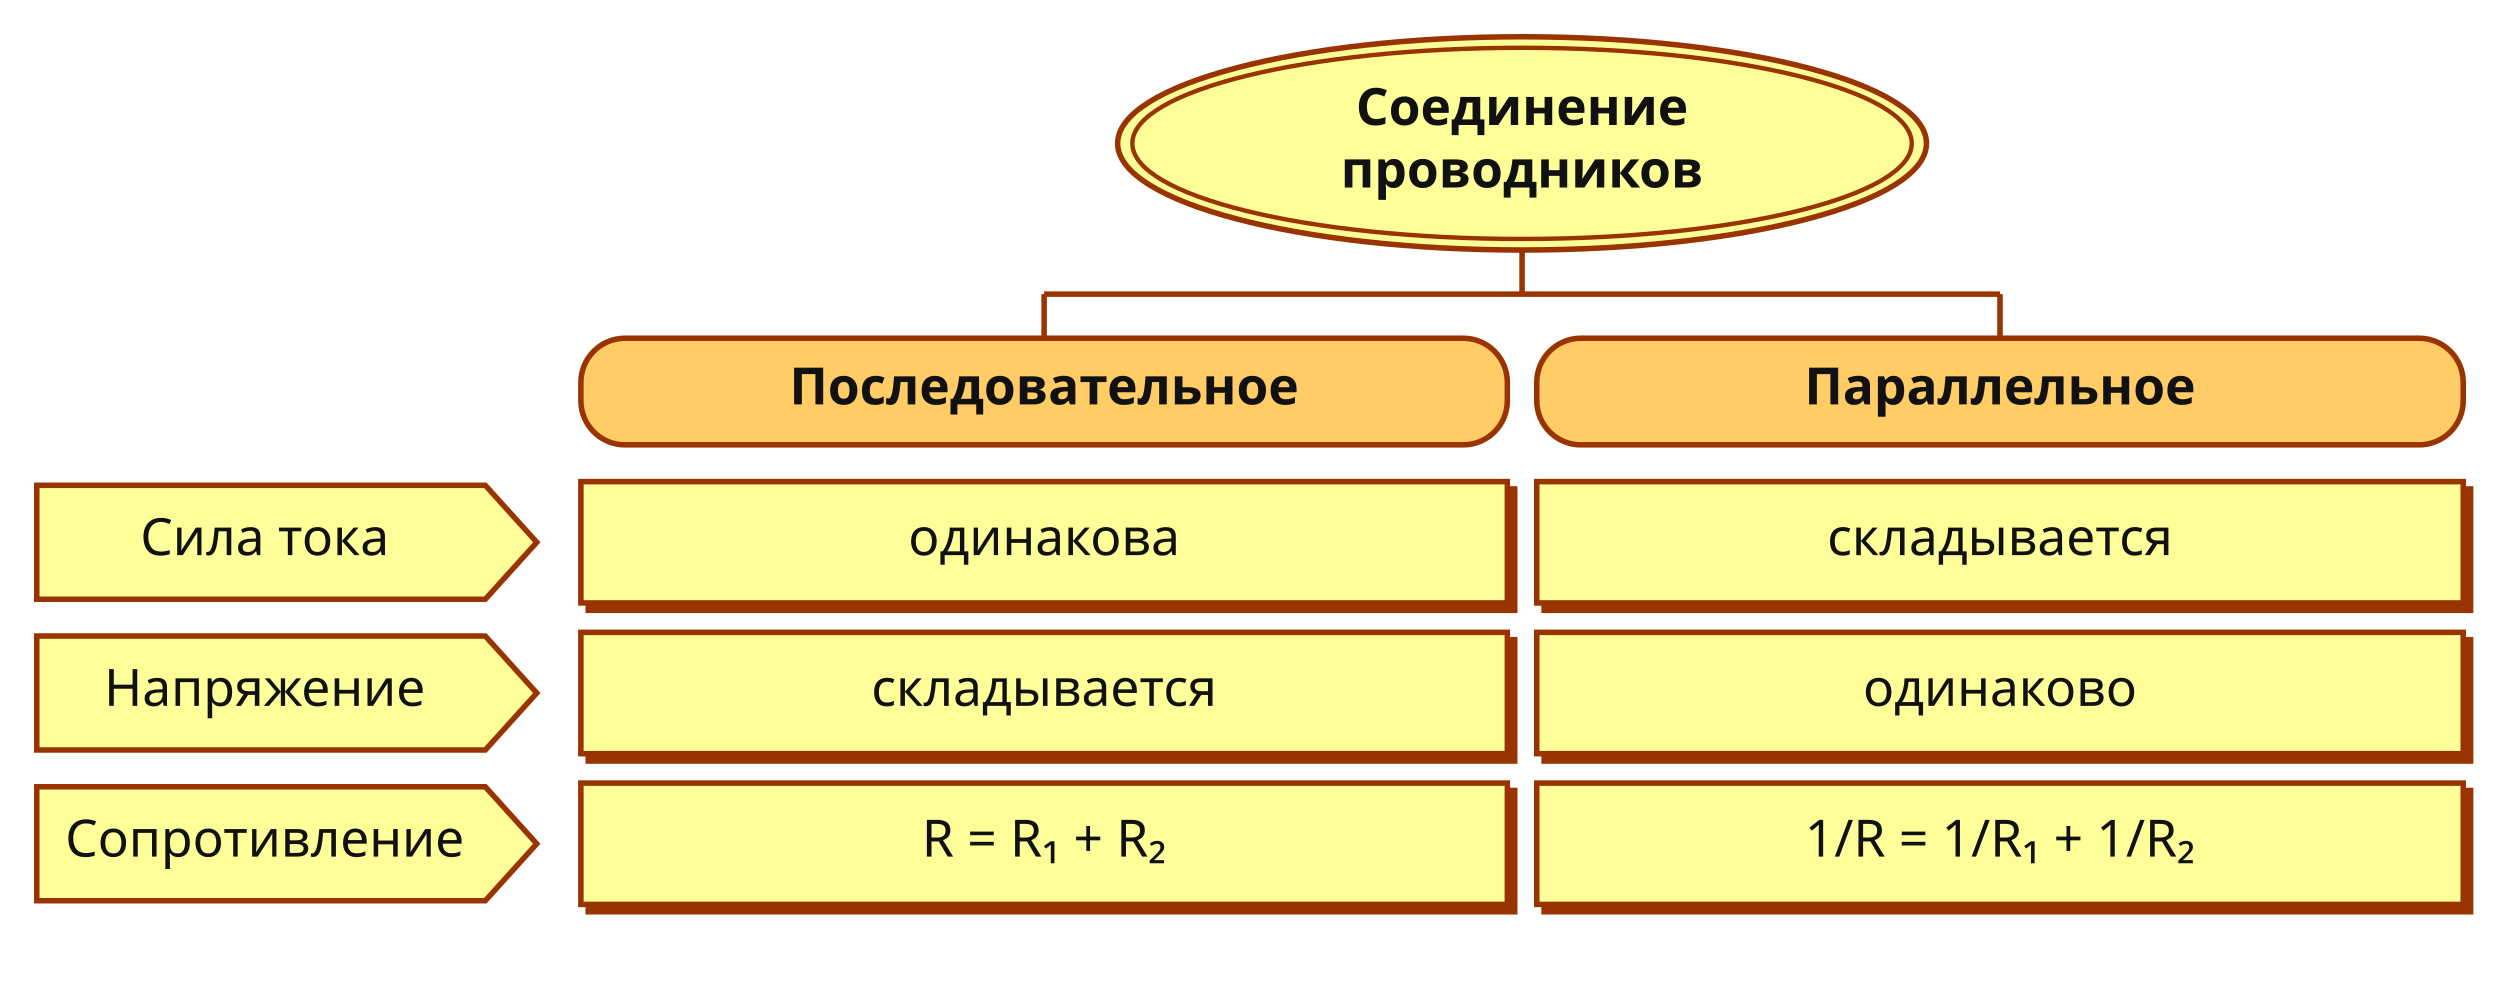
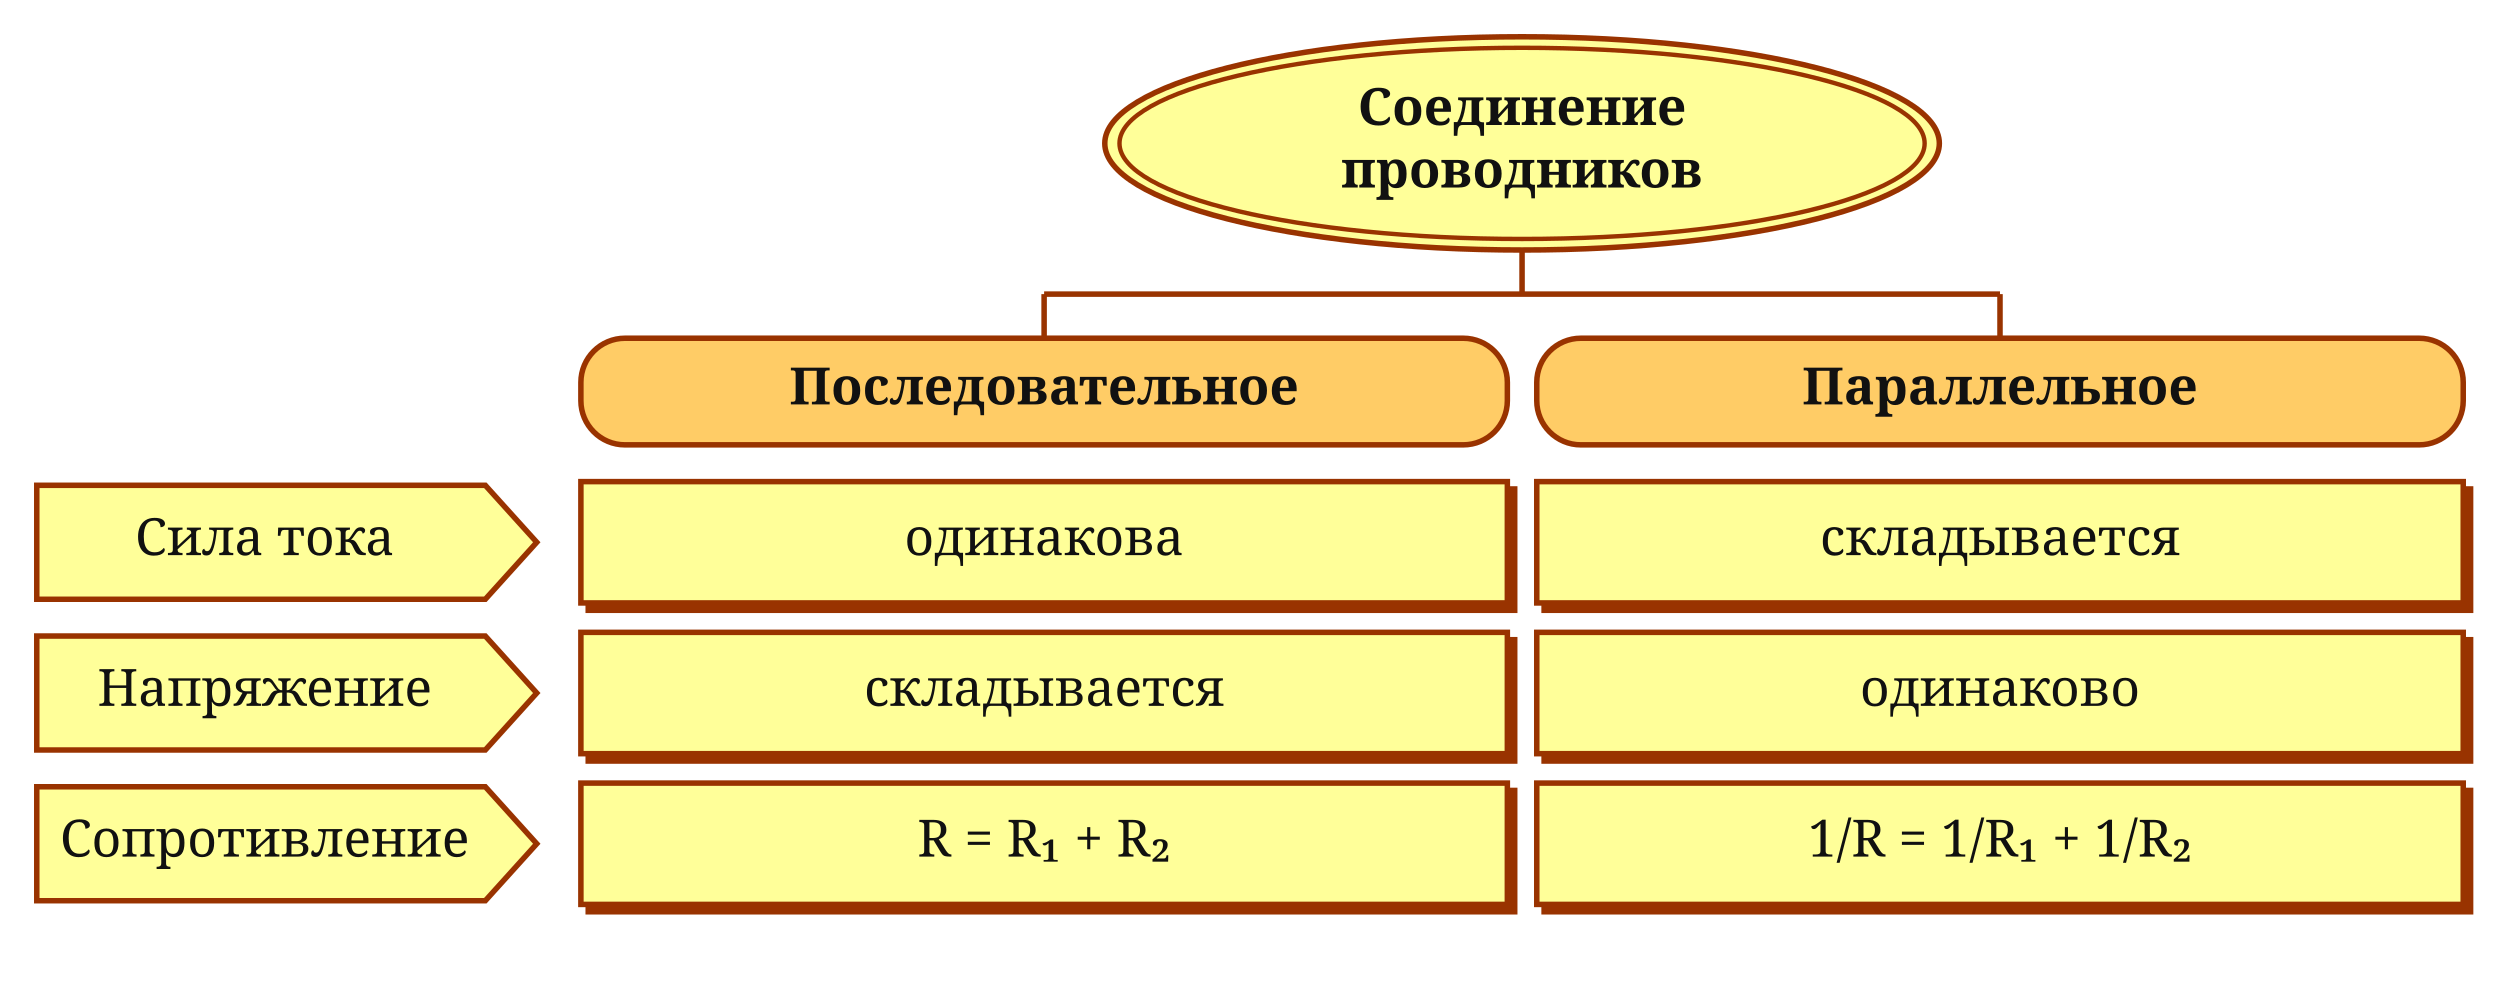
- <svg xmlns="http://www.w3.org/2000/svg" width="680" height="268" viewBox="0 0 680 268" font-family="PT Sans, sans-serif">
+ <svg xmlns="http://www.w3.org/2000/svg" width="680" height="268" viewBox="0 0 680 268" font-family="PT Serif, serif">
  <g transform="translate(0.0,0.0)">
    <line x1="284.0" y1="80.0" x2="544.0" y2="80.0" stroke="#993300" stroke-width="1.5" />
    <line x1="414.0" y1="68.0" x2="414.0" y2="80.0" stroke="#993300" stroke-width="1.5" />
-     <ellipse cx="414.0" cy="39.0" rx="110.0" ry="29.0" fill="#FFFF99" stroke="#993300" stroke-width="1.5" />
-     <ellipse cx="414.0" cy="39.0" rx="106.0" ry="26.0" fill="none" stroke="#993300" stroke-width="1.2" />
+     <ellipse cx="414.0" cy="39.0" rx="113.5" ry="29.0" fill="#FFFF99" stroke="#993300" stroke-width="1.5" />
+     <ellipse cx="414.0" cy="39.0" rx="109.5" ry="26.0" fill="none" stroke="#993300" stroke-width="1.2" />
    <text x="414.0" y="34.0" font-size="14" text-anchor="middle" font-weight="bold" fill="#111">Соединение</text>
    <text x="414.0" y="51.0" font-size="14" text-anchor="middle" font-weight="bold" fill="#111">проводников</text>
    <rect x="158.0" y="92.0" width="252.0" height="29.0" rx="12" fill="#FFCC66" stroke="#993300" stroke-width="1.5" />
    <text x="284.0" y="110.0" font-size="14" text-anchor="middle" font-weight="bold" fill="#111">Последовательное</text>
    <line x1="284.0" y1="80.0" x2="284.0" y2="92.0" stroke="#993300" stroke-width="1.5" />
    <rect x="418.0" y="92.0" width="252.0" height="29.0" rx="12" fill="#FFCC66" stroke="#993300" stroke-width="1.5" />
    <text x="544.0" y="110.0" font-size="14" text-anchor="middle" font-weight="bold" fill="#111">Параллельное</text>
    <line x1="544.0" y1="80.0" x2="544.0" y2="92.0" stroke="#993300" stroke-width="1.5" />
    <path d="M10.0,132.0H132.0L146.0,147.5L132.0,163.0H10.0Z" fill="#FFFF99" stroke="#993300" stroke-width="1.5" />
    <text x="72.0" y="151.0" font-size="14" text-anchor="middle" fill="#111">Сила тока</text>
    <g class="memo">
      <rect x="160.0" y="133.0" width="252.0" height="33.0" rx="0" fill="#993300" stroke="#993300" stroke-width="1.5" />
      <rect x="158.0" y="131.0" width="252.0" height="33.0" rx="0" fill="#FFFF99" stroke="#993300" stroke-width="1.5" />
      <g class="memo-t">
        <text x="284.0" y="151.0" font-size="14" text-anchor="middle" fill="#111">одинакова</text>
      </g>
    </g>
    <g class="memo">
      <rect x="420.0" y="133.0" width="252.0" height="33.0" rx="0" fill="#993300" stroke="#993300" stroke-width="1.5" />
      <rect x="418.0" y="131.0" width="252.0" height="33.0" rx="0" fill="#FFFF99" stroke="#993300" stroke-width="1.5" />
      <g class="memo-t">
        <text x="544.0" y="151.0" font-size="14" text-anchor="middle" fill="#111">складывается</text>
      </g>
    </g>
    <path d="M10.0,173.0H132.0L146.0,188.5L132.0,204.0H10.0Z" fill="#FFFF99" stroke="#993300" stroke-width="1.5" />
    <text x="72.0" y="192.0" font-size="14" text-anchor="middle" fill="#111">Напряжение</text>
    <g class="memo">
      <rect x="160.0" y="174.0" width="252.0" height="33.0" rx="0" fill="#993300" stroke="#993300" stroke-width="1.5" />
      <rect x="158.0" y="172.0" width="252.0" height="33.0" rx="0" fill="#FFFF99" stroke="#993300" stroke-width="1.5" />
      <g class="memo-t">
        <text x="284.0" y="192.0" font-size="14" text-anchor="middle" fill="#111">складывается</text>
      </g>
    </g>
    <g class="memo">
      <rect x="420.0" y="174.0" width="252.0" height="33.0" rx="0" fill="#993300" stroke="#993300" stroke-width="1.5" />
      <rect x="418.0" y="172.0" width="252.0" height="33.0" rx="0" fill="#FFFF99" stroke="#993300" stroke-width="1.5" />
      <g class="memo-t">
        <text x="544.0" y="192.0" font-size="14" text-anchor="middle" fill="#111">одинаково</text>
      </g>
    </g>
    <path d="M10.0,214.0H132.0L146.0,229.5L132.0,245.0H10.0Z" fill="#FFFF99" stroke="#993300" stroke-width="1.5" />
    <text x="72.0" y="233.0" font-size="14" text-anchor="middle" fill="#111">Сопротивление</text>
    <g class="memo">
      <rect x="160.0" y="215.0" width="252.0" height="33.0" rx="0" fill="#993300" stroke="#993300" stroke-width="1.5" />
      <rect x="158.0" y="213.0" width="252.0" height="33.0" rx="0" fill="#FFFF99" stroke="#993300" stroke-width="1.5" />
      <g class="memo-t">
        <text x="284.0" y="233.0" font-size="14" text-anchor="middle" fill="#111">R = R₁ + R₂</text>
      </g>
    </g>
    <g class="memo">
      <rect x="420.0" y="215.0" width="252.0" height="33.0" rx="0" fill="#993300" stroke="#993300" stroke-width="1.5" />
      <rect x="418.0" y="213.0" width="252.0" height="33.0" rx="0" fill="#FFFF99" stroke="#993300" stroke-width="1.5" />
      <g class="memo-t">
        <text x="544.0" y="233.0" font-size="14" text-anchor="middle" fill="#111">1/R = 1/R₁ + 1/R₂</text>
      </g>
    </g>
  </g>
</svg>
